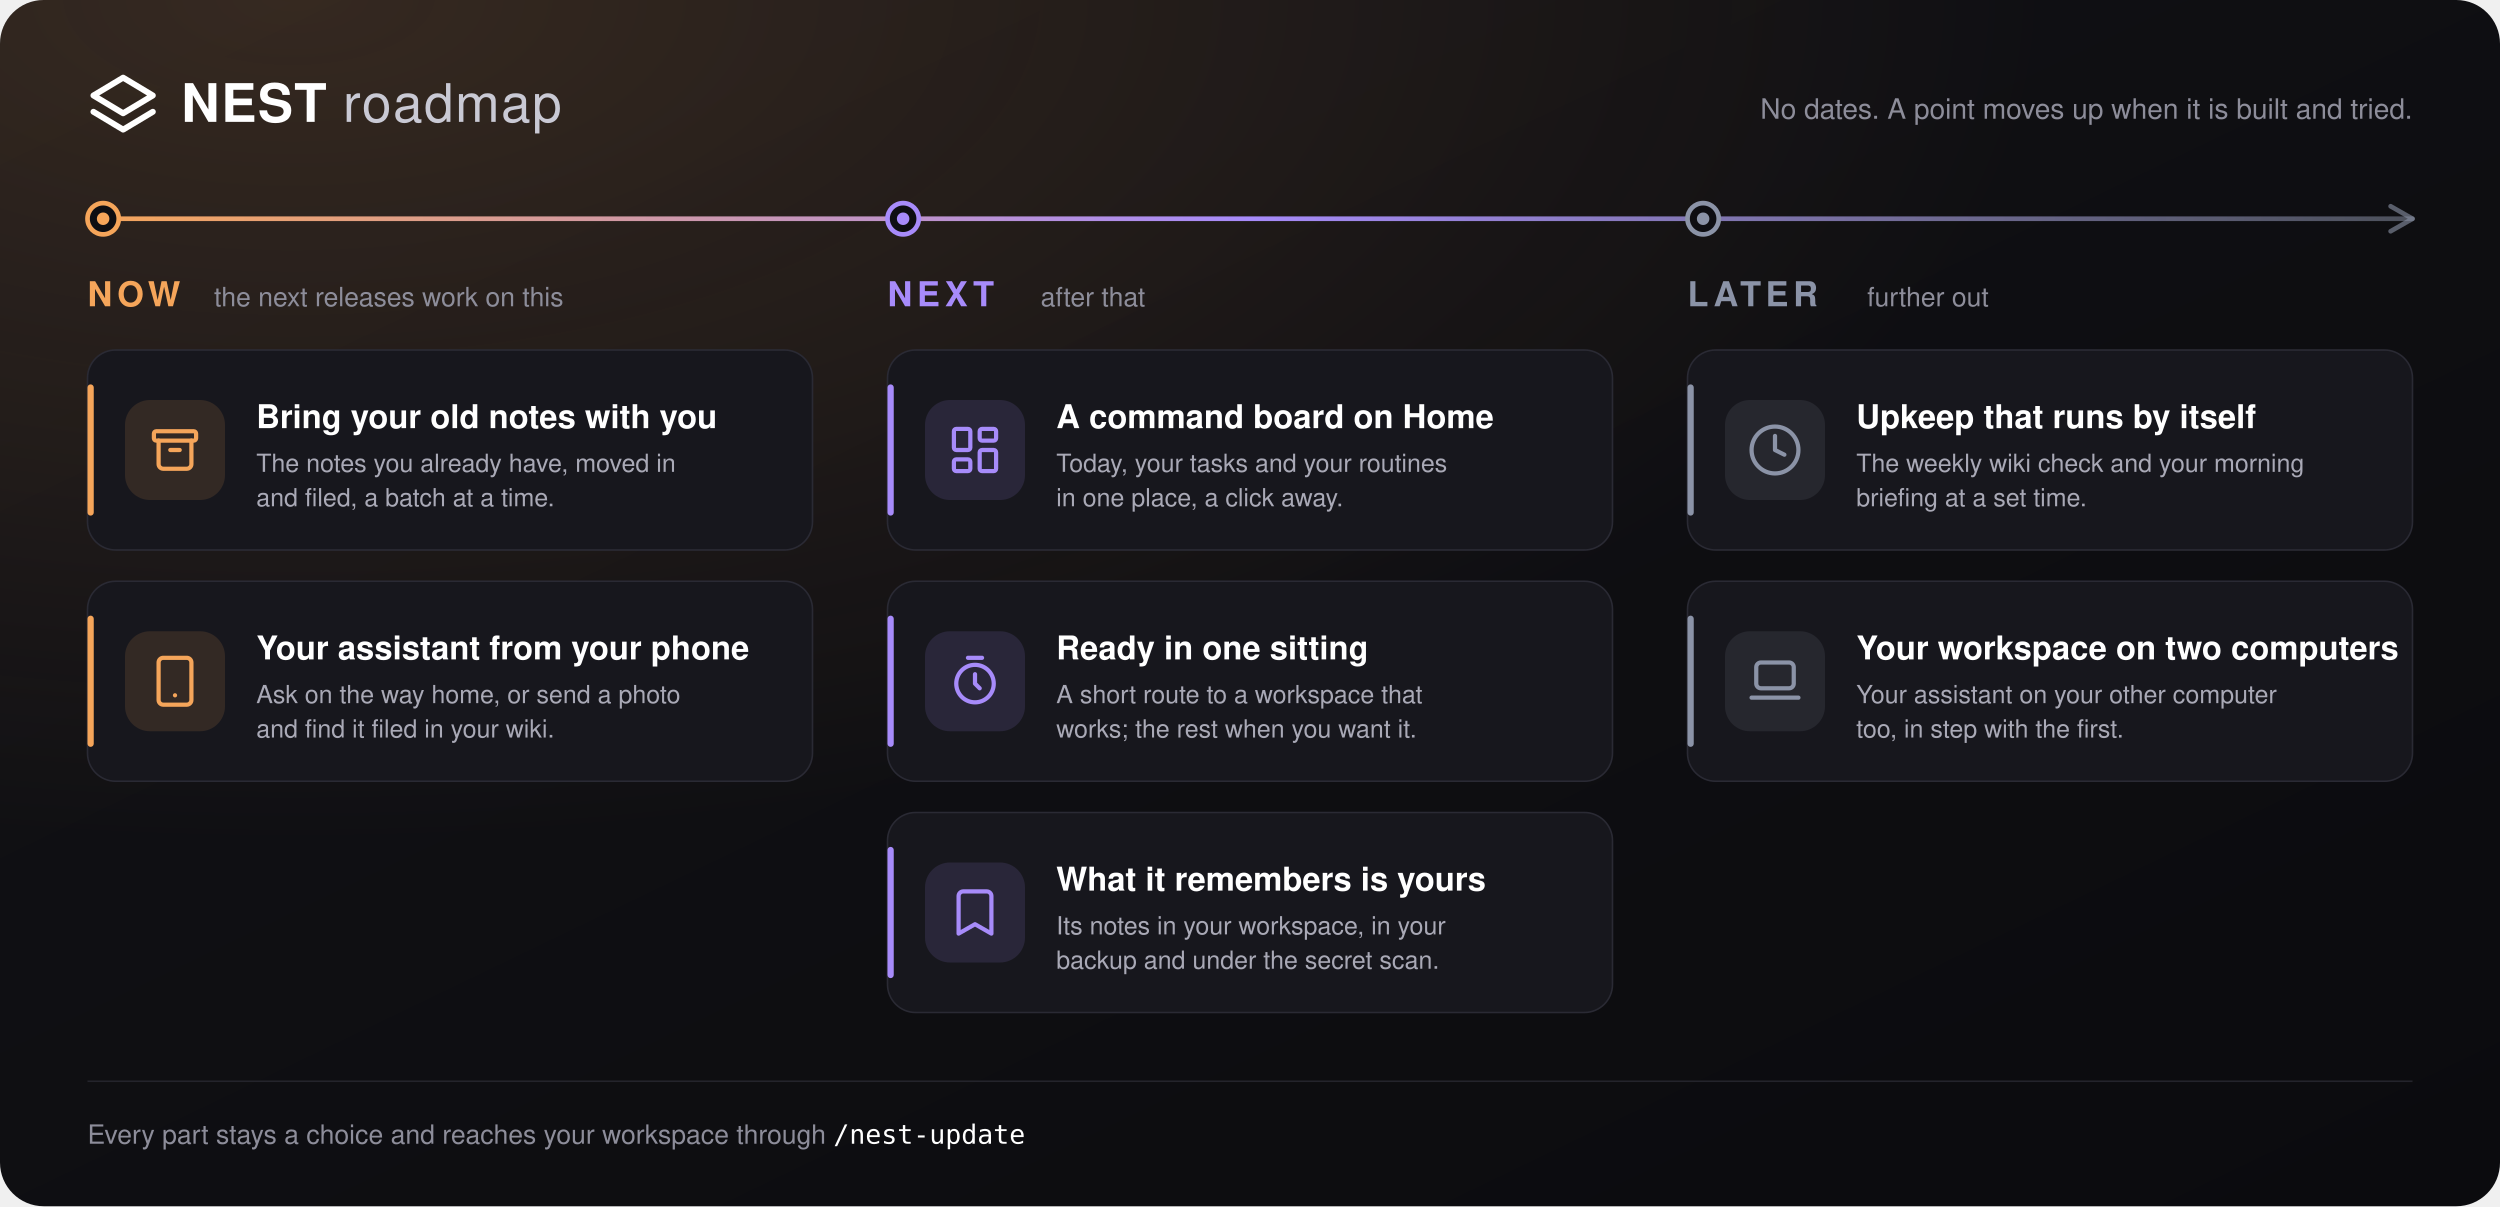
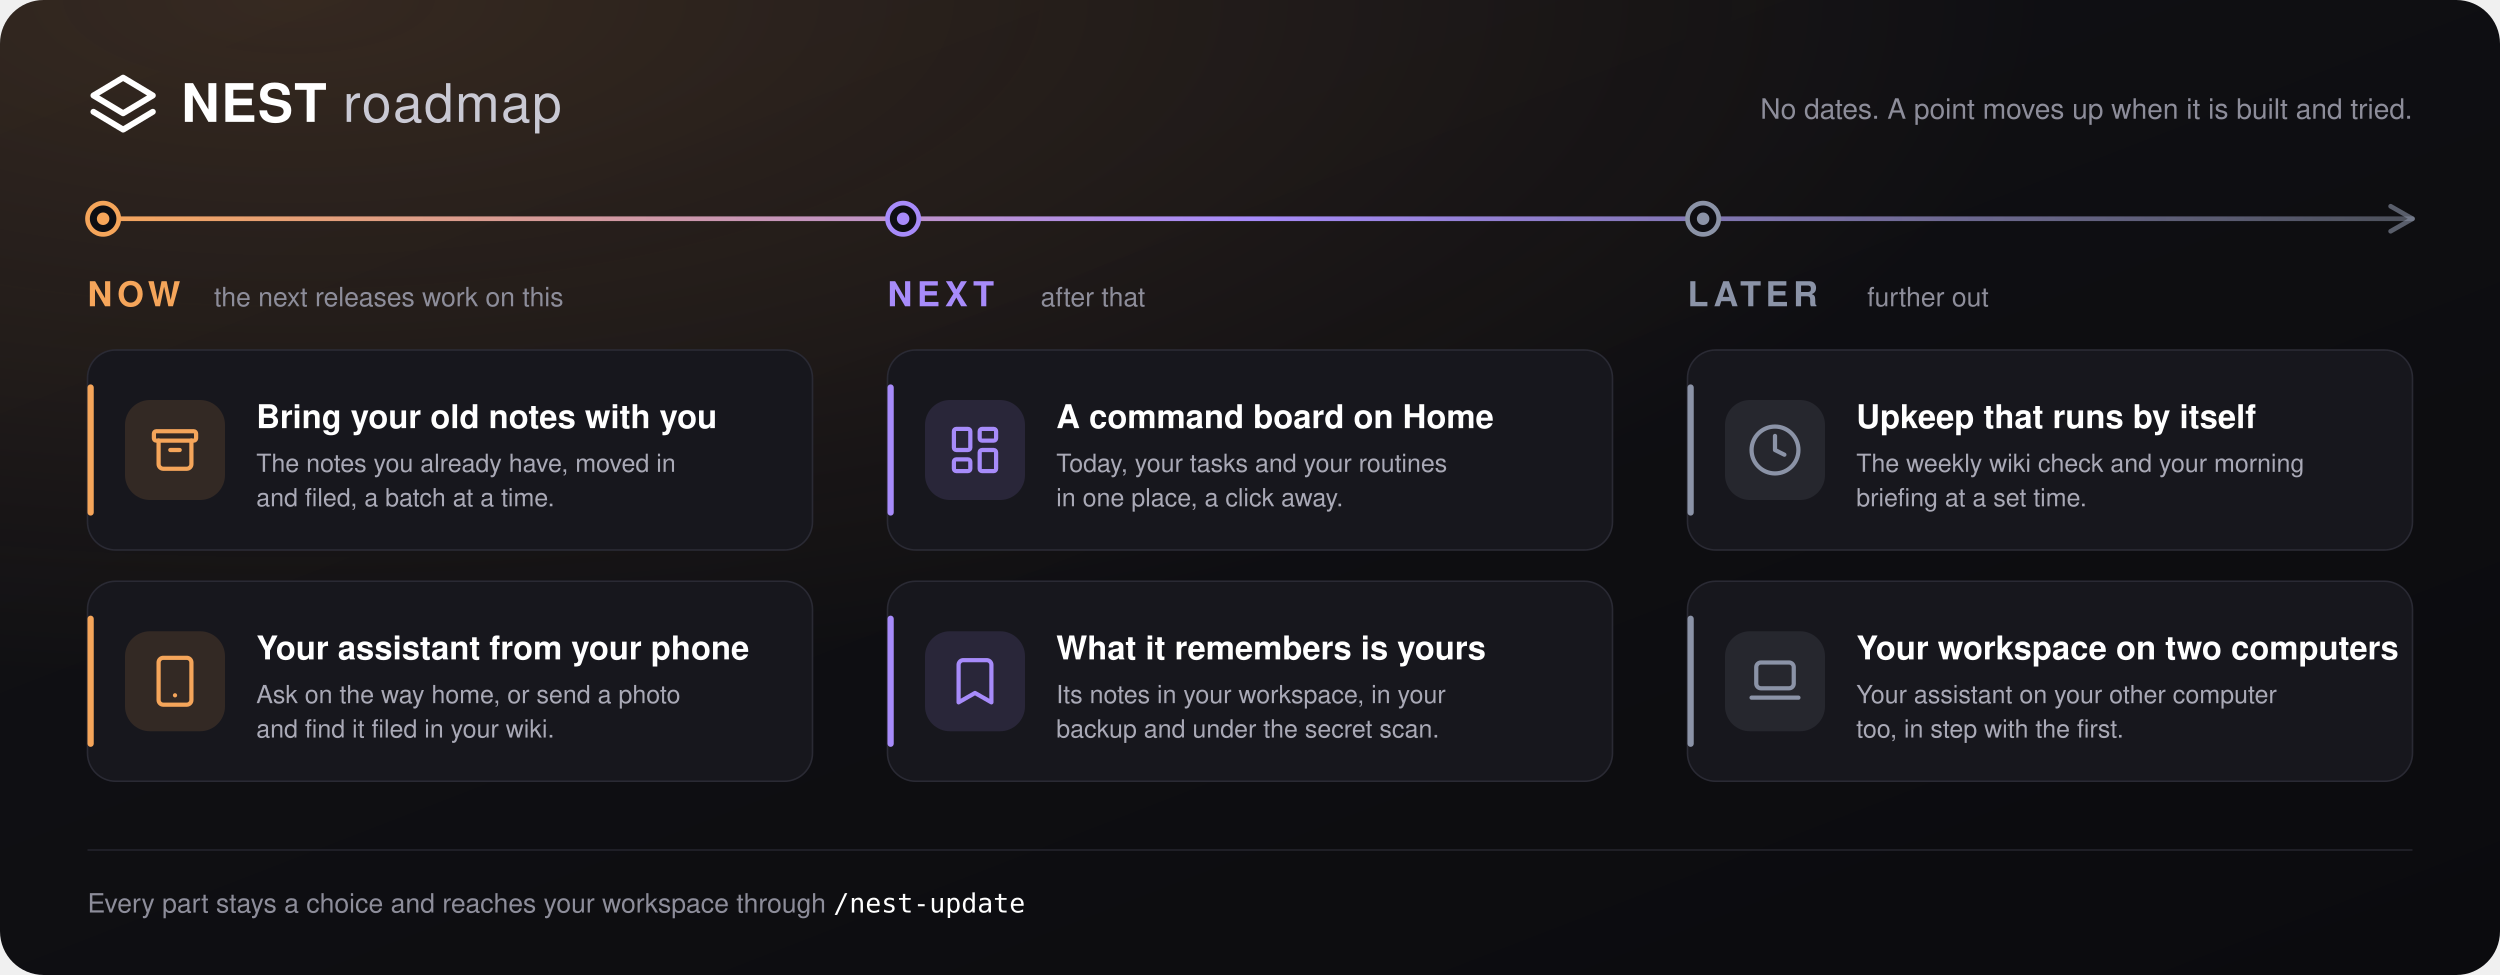
- <svg xmlns="http://www.w3.org/2000/svg" viewBox="0 0 1600 772" width="1600" height="772" role="img" aria-labelledby="t d" font-family="-apple-system, BlinkMacSystemFont, 'Segoe UI', Helvetica, Arial, sans-serif">
+ <svg xmlns="http://www.w3.org/2000/svg" viewBox="0 0 1600 624" width="1600" height="624" role="img" aria-labelledby="t d" font-family="-apple-system, BlinkMacSystemFont, 'Segoe UI', Helvetica, Arial, sans-serif">
  <defs>
    <linearGradient id="bg" x1="0" y1="0" x2="1" y2="1">
      <stop offset="0" stop-color="#121216" />
      <stop offset="1" stop-color="#0b0b0e" />
    </linearGradient>
    <linearGradient id="track" gradientUnits="userSpaceOnUse" x1="56" y1="0" x2="1544" y2="0">
      <stop offset="0" stop-color="#f5a55a" />
      <stop offset="0.5" stop-color="#a78bfa" />
      <stop offset="1" stop-color="#8b93a7" stop-opacity="0.5" />
    </linearGradient>
    <radialGradient id="glow" cx="0.12" cy="0" r="0.7">
      <stop offset="0" stop-color="#f5a55a" stop-opacity="0.16" />
      <stop offset="1" stop-color="#f5a55a" stop-opacity="0" />
    </radialGradient>
  </defs>
-   <rect width="1600" height="772" rx="28" fill="url(#bg)" />
-   <rect width="1600" height="772" rx="28" fill="url(#glow)" />
+   <rect width="1600" height="624" rx="28" fill="url(#bg)" />
+   <rect width="1600" height="624" rx="28" fill="url(#glow)" />
  <g transform="translate(56 44) scale(1.9)" fill="none" stroke="#ffffff" stroke-width="2" stroke-linecap="round" stroke-linejoin="round">
    <path d="M12 3 22 9 12 15 2 9Z" />
    <path d="M2 14.5 12 20.5 22 14.5" />
  </g>
  <text x="116" y="78" fill="#ffffff" font-size="34" font-weight="700" letter-spacing="1">NEST <tspan font-weight="400" fill="#c9c9d4">roadmap</tspan>
  </text>
  <text x="1544" y="76" text-anchor="end" fill="#8d8d9a" font-size="18">No dates. A point moves up when it is built and tried.</text>
  <path d="M66 140 H1544" stroke="url(#track)" stroke-width="3" stroke-linecap="round" />
  <path d="M1530 132 l14 8 -14 8" fill="none" stroke="#8b93a7" stroke-opacity="0.6" stroke-width="3" stroke-linecap="round" stroke-linejoin="round" />
  <circle cx="66" cy="140" r="10" fill="#0e0e12" stroke="#f5a55a" stroke-width="3" />
  <circle cx="66" cy="140" r="4" fill="#f5a55a" />
  <text x="56" y="196" fill="#f5a55a" font-size="22" font-weight="700" letter-spacing="3">NOW</text>
  <text x="137" y="196" fill="#8d8d9a" font-size="17">the next releases work on this</text>
  <rect x="56" y="224" width="464" height="128" rx="18" fill="#17171d" stroke="#2a2a34" />
  <rect x="56" y="246" width="4" height="84" rx="2" fill="#f5a55a" />
  <rect x="80" y="256" width="64" height="64" rx="16" fill="#f5a55a" fill-opacity="0.13" />
  <g transform="translate(94 270) scale(1.5)" fill="none" stroke="#f5a55a" stroke-width="1.8" stroke-linecap="round" stroke-linejoin="round">
    <rect x="3" y="4" width="18" height="4" rx="1" />
    <path d="M5 8v10a2 2 0 0 0 2 2h10a2 2 0 0 0 2-2V8" />
    <path d="M10 12h4" />
  </g>
  <text x="164" y="274" fill="#ffffff" font-size="21" font-weight="650">Bring your old notes with you</text>
  <text x="164" y="302" fill="#a9a9b6" font-size="16">The notes you already have, moved in</text>
  <text x="164" y="324" fill="#a9a9b6" font-size="16">and filed, a batch at a time.</text>
  <rect x="56" y="372" width="464" height="128" rx="18" fill="#17171d" stroke="#2a2a34" />
  <rect x="56" y="394" width="4" height="84" rx="2" fill="#f5a55a" />
  <rect x="80" y="404" width="64" height="64" rx="16" fill="#f5a55a" fill-opacity="0.13" />
  <g transform="translate(94 418) scale(1.5)" fill="none" stroke="#f5a55a" stroke-width="1.8" stroke-linecap="round" stroke-linejoin="round">
    <rect x="5" y="2" width="14" height="20" rx="2" />
    <path d="M12 18h.01" />
  </g>
  <text x="164" y="422" fill="#ffffff" font-size="21" font-weight="650">Your assistant from your phone</text>
  <text x="164" y="450" fill="#a9a9b6" font-size="16">Ask on the way home, or send a photo</text>
  <text x="164" y="472" fill="#a9a9b6" font-size="16">and find it filed in your wiki.</text>
  <circle cx="578" cy="140" r="10" fill="#0e0e12" stroke="#a78bfa" stroke-width="3" />
  <circle cx="578" cy="140" r="4" fill="#a78bfa" />
  <text x="568" y="196" fill="#a78bfa" font-size="22" font-weight="700" letter-spacing="3">NEXT</text>
  <text x="666" y="196" fill="#8d8d9a" font-size="17">after that</text>
  <rect x="568" y="224" width="464" height="128" rx="18" fill="#17171d" stroke="#2a2a34" />
  <rect x="568" y="246" width="4" height="84" rx="2" fill="#a78bfa" />
  <rect x="592" y="256" width="64" height="64" rx="16" fill="#a78bfa" fill-opacity="0.13" />
  <g transform="translate(606 270) scale(1.5)" fill="none" stroke="#a78bfa" stroke-width="1.8" stroke-linecap="round" stroke-linejoin="round">
    <rect x="3" y="3" width="7" height="9" rx="1" />
    <rect x="14" y="3" width="7" height="5" rx="1" />
    <rect x="14" y="12" width="7" height="9" rx="1" />
    <rect x="3" y="16" width="7" height="5" rx="1" />
  </g>
  <text x="676" y="274" fill="#ffffff" font-size="21" font-weight="650">A command board on Home</text>
  <text x="676" y="302" fill="#a9a9b6" font-size="16">Today, your tasks and your routines</text>
  <text x="676" y="324" fill="#a9a9b6" font-size="16">in one place, a click away.</text>
  <rect x="568" y="372" width="464" height="128" rx="18" fill="#17171d" stroke="#2a2a34" />
  <rect x="568" y="394" width="4" height="84" rx="2" fill="#a78bfa" />
  <rect x="592" y="404" width="64" height="64" rx="16" fill="#a78bfa" fill-opacity="0.13" />
  <g transform="translate(606 418) scale(1.5)" fill="none" stroke="#a78bfa" stroke-width="1.8" stroke-linecap="round" stroke-linejoin="round">
-     <circle cx="12" cy="13" r="8" />
-     <path d="M12 9v4l2 2" />
-     <path d="M9 2h6" />
-   </g>
-   <text x="676" y="422" fill="#ffffff" font-size="21" font-weight="650">Ready in one sitting</text>
-   <text x="676" y="450" fill="#a9a9b6" font-size="16">A short route to a workspace that</text>
-   <text x="676" y="472" fill="#a9a9b6" font-size="16">works; the rest when you want it.</text>
-   <rect x="568" y="520" width="464" height="128" rx="18" fill="#17171d" stroke="#2a2a34" />
-   <rect x="568" y="542" width="4" height="84" rx="2" fill="#a78bfa" />
-   <rect x="592" y="552" width="64" height="64" rx="16" fill="#a78bfa" fill-opacity="0.13" />
-   <g transform="translate(606 566) scale(1.5)" fill="none" stroke="#a78bfa" stroke-width="1.8" stroke-linecap="round" stroke-linejoin="round">
    <path d="m19 21-7-4-7 4V5a2 2 0 0 1 2-2h10a2 2 0 0 1 2 2z" />
  </g>
-   <text x="676" y="570" fill="#ffffff" font-size="21" font-weight="650">What it remembers is yours</text>
-   <text x="676" y="598" fill="#a9a9b6" font-size="16">Its notes in your workspace, in your</text>
-   <text x="676" y="620" fill="#a9a9b6" font-size="16">backup and under the secret scan.</text>
+   <text x="676" y="422" fill="#ffffff" font-size="21" font-weight="650">What it remembers is yours</text>
+   <text x="676" y="450" fill="#a9a9b6" font-size="16">Its notes in your workspace, in your</text>
+   <text x="676" y="472" fill="#a9a9b6" font-size="16">backup and under the secret scan.</text>
  <circle cx="1090" cy="140" r="10" fill="#0e0e12" stroke="#8b93a7" stroke-width="3" />
  <circle cx="1090" cy="140" r="4" fill="#8b93a7" />
  <text x="1080" y="196" fill="#8b93a7" font-size="22" font-weight="700" letter-spacing="3">LATER</text>
  <text x="1195" y="196" fill="#8d8d9a" font-size="17">further out</text>
  <rect x="1080" y="224" width="464" height="128" rx="18" fill="#17171d" stroke="#2a2a34" />
  <rect x="1080" y="246" width="4" height="84" rx="2" fill="#8b93a7" />
  <rect x="1104" y="256" width="64" height="64" rx="16" fill="#8b93a7" fill-opacity="0.13" />
  <g transform="translate(1118 270) scale(1.5)" fill="none" stroke="#8b93a7" stroke-width="1.8" stroke-linecap="round" stroke-linejoin="round">
    <circle cx="12" cy="12" r="10" />
    <path d="M12 6v6l4 2" />
  </g>
  <text x="1188" y="274" fill="#ffffff" font-size="21" font-weight="650">Upkeep that runs by itself</text>
  <text x="1188" y="302" fill="#a9a9b6" font-size="16">The weekly wiki check and your morning</text>
  <text x="1188" y="324" fill="#a9a9b6" font-size="16">briefing at a set time.</text>
  <rect x="1080" y="372" width="464" height="128" rx="18" fill="#17171d" stroke="#2a2a34" />
  <rect x="1080" y="394" width="4" height="84" rx="2" fill="#8b93a7" />
  <rect x="1104" y="404" width="64" height="64" rx="16" fill="#8b93a7" fill-opacity="0.13" />
  <g transform="translate(1118 418) scale(1.5)" fill="none" stroke="#8b93a7" stroke-width="1.8" stroke-linecap="round" stroke-linejoin="round">
    <rect x="4" y="4" width="16" height="11" rx="2" />
    <path d="M2 19h20" />
  </g>
  <text x="1188" y="422" fill="#ffffff" font-size="21" font-weight="650">Your workspace on two computers</text>
  <text x="1188" y="450" fill="#a9a9b6" font-size="16">Your assistant on your other computer</text>
  <text x="1188" y="472" fill="#a9a9b6" font-size="16">too, in step with the first.</text>
-   <path d="M56 692 H1544" stroke="#24242c" />
-   <text x="56" y="732" fill="#8d8d9a" font-size="17">Every part stays a choice and reaches your workspace through <tspan fill="#ffffff" font-family="ui-monospace, SFMono-Regular, Menlo, monospace">/nest-update</tspan>
+   <path d="M56 544 H1544" stroke="#24242c" />
+   <text x="56" y="584" fill="#8d8d9a" font-size="17">Every part stays a choice and reaches your workspace through <tspan fill="#ffffff" font-family="ui-monospace, SFMono-Regular, Menlo, monospace">/nest-update</tspan>
  </text>
</svg>
